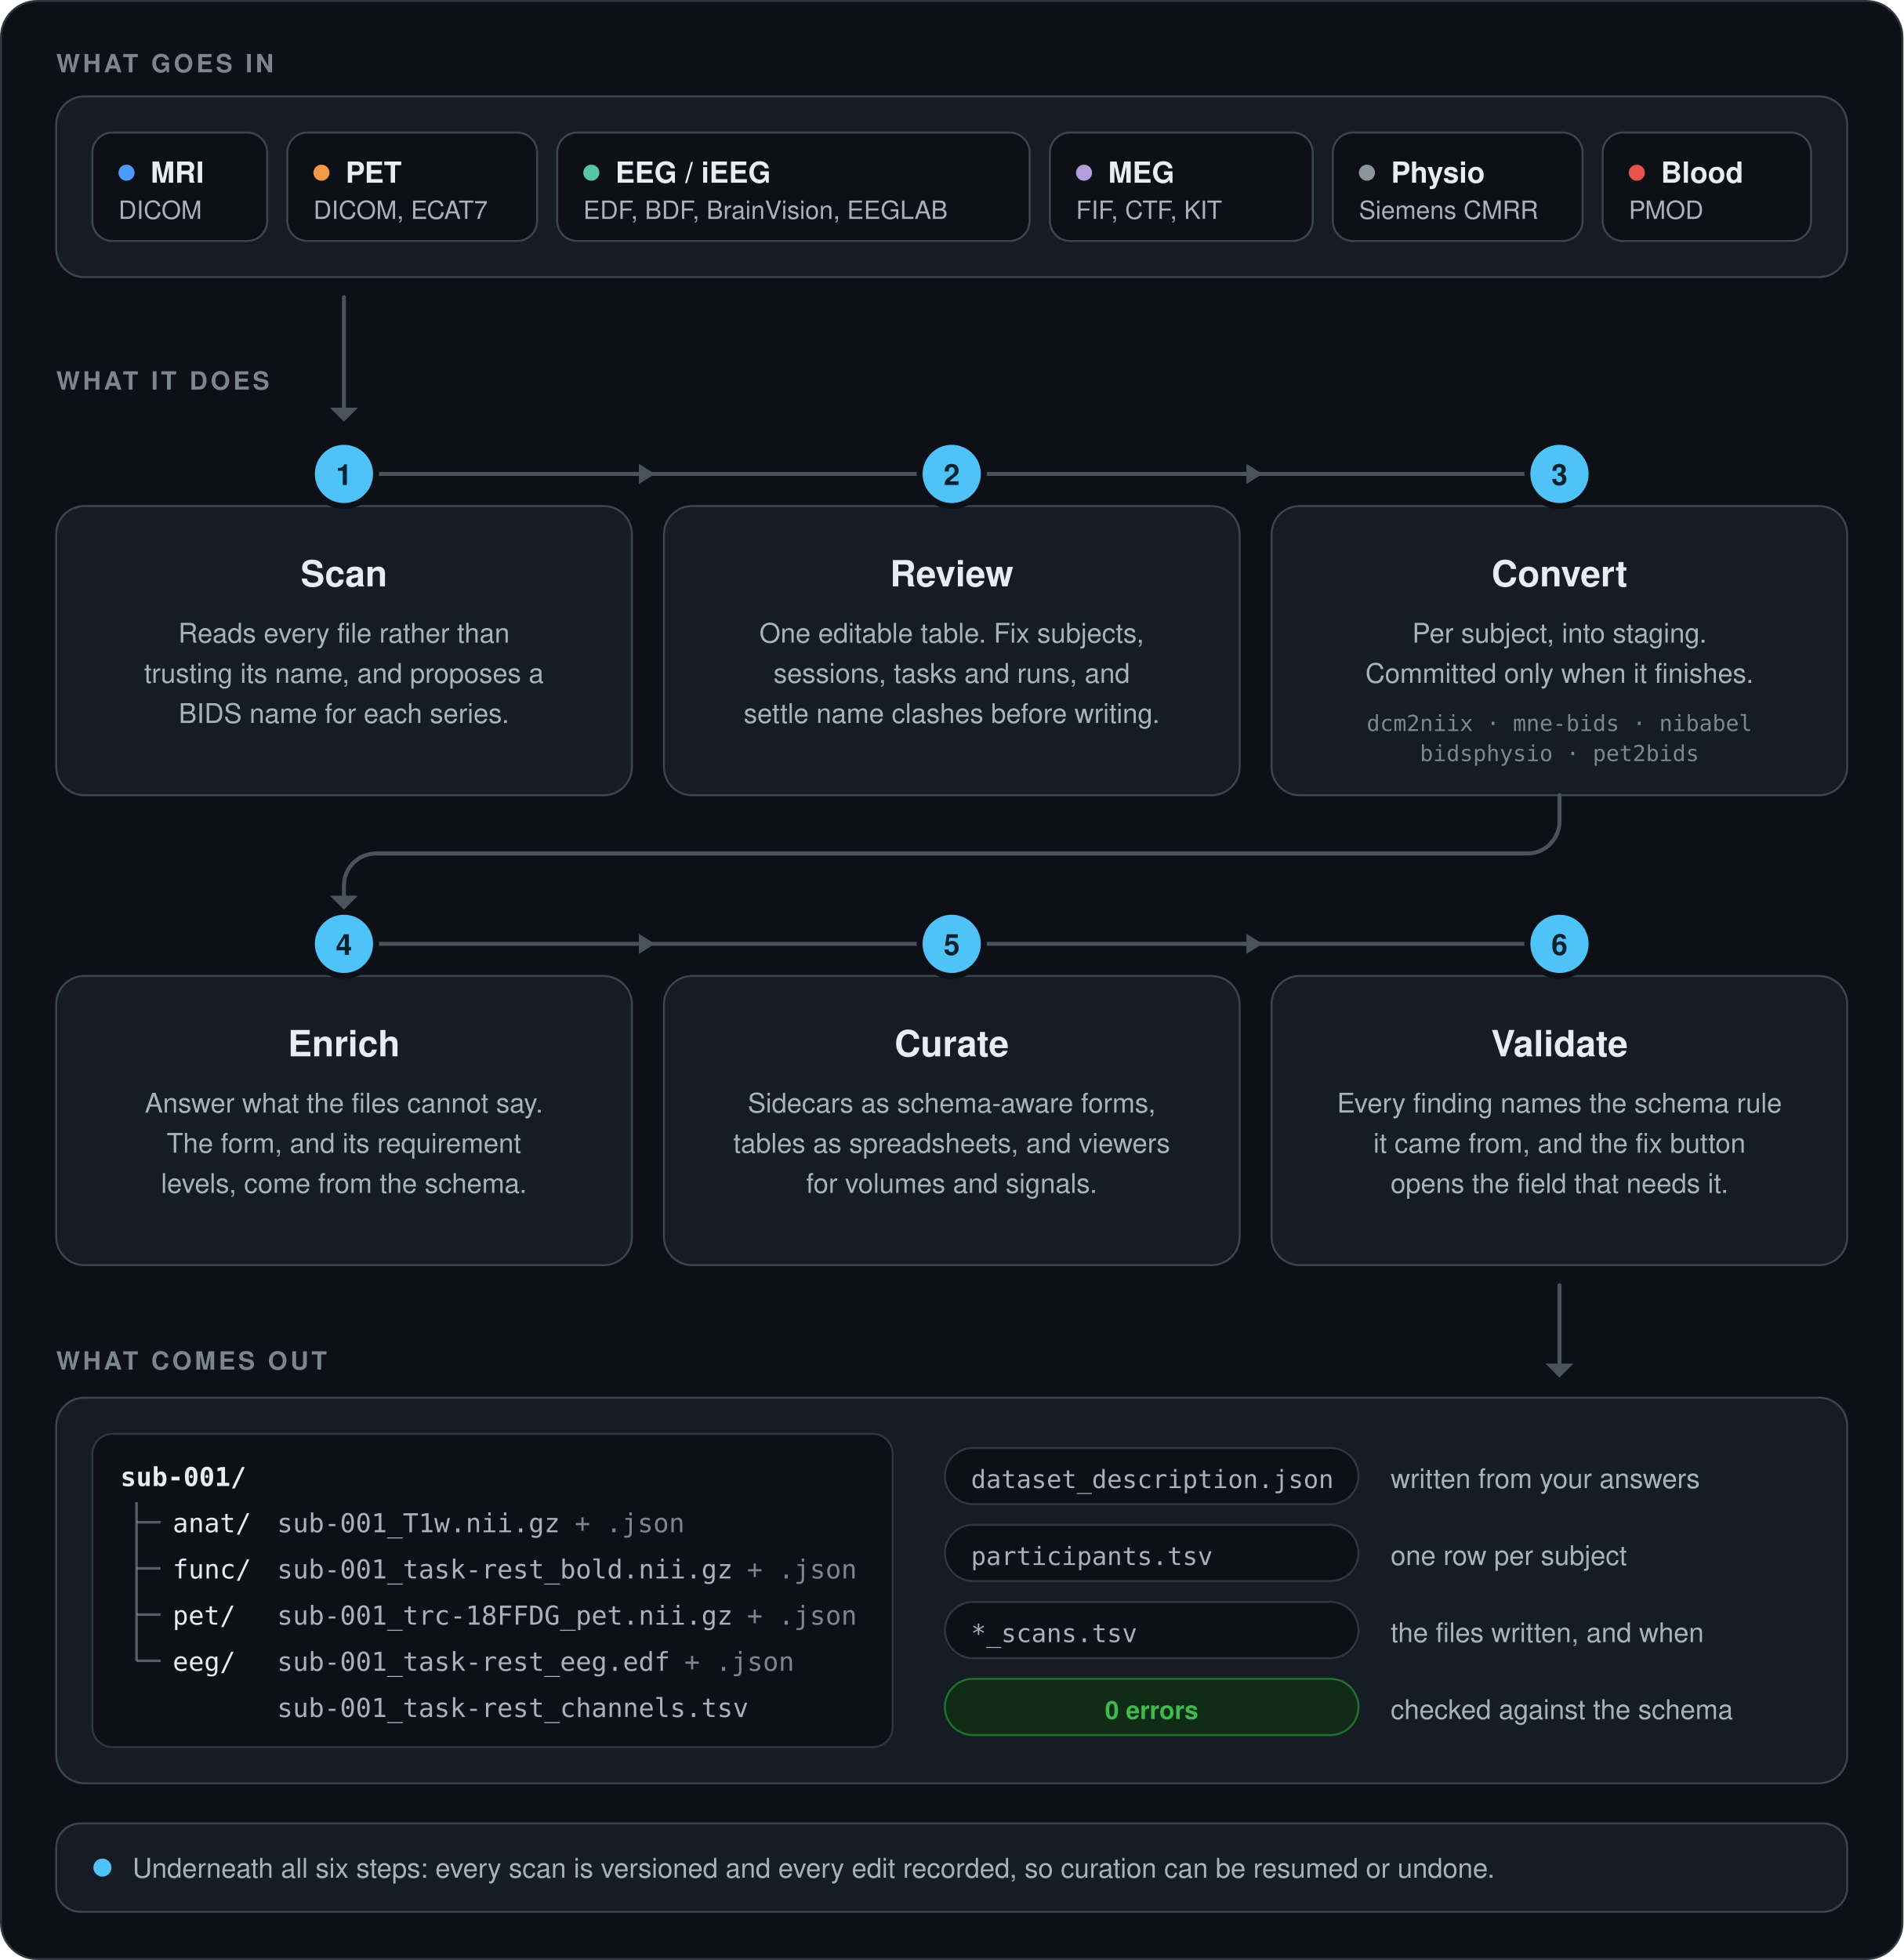
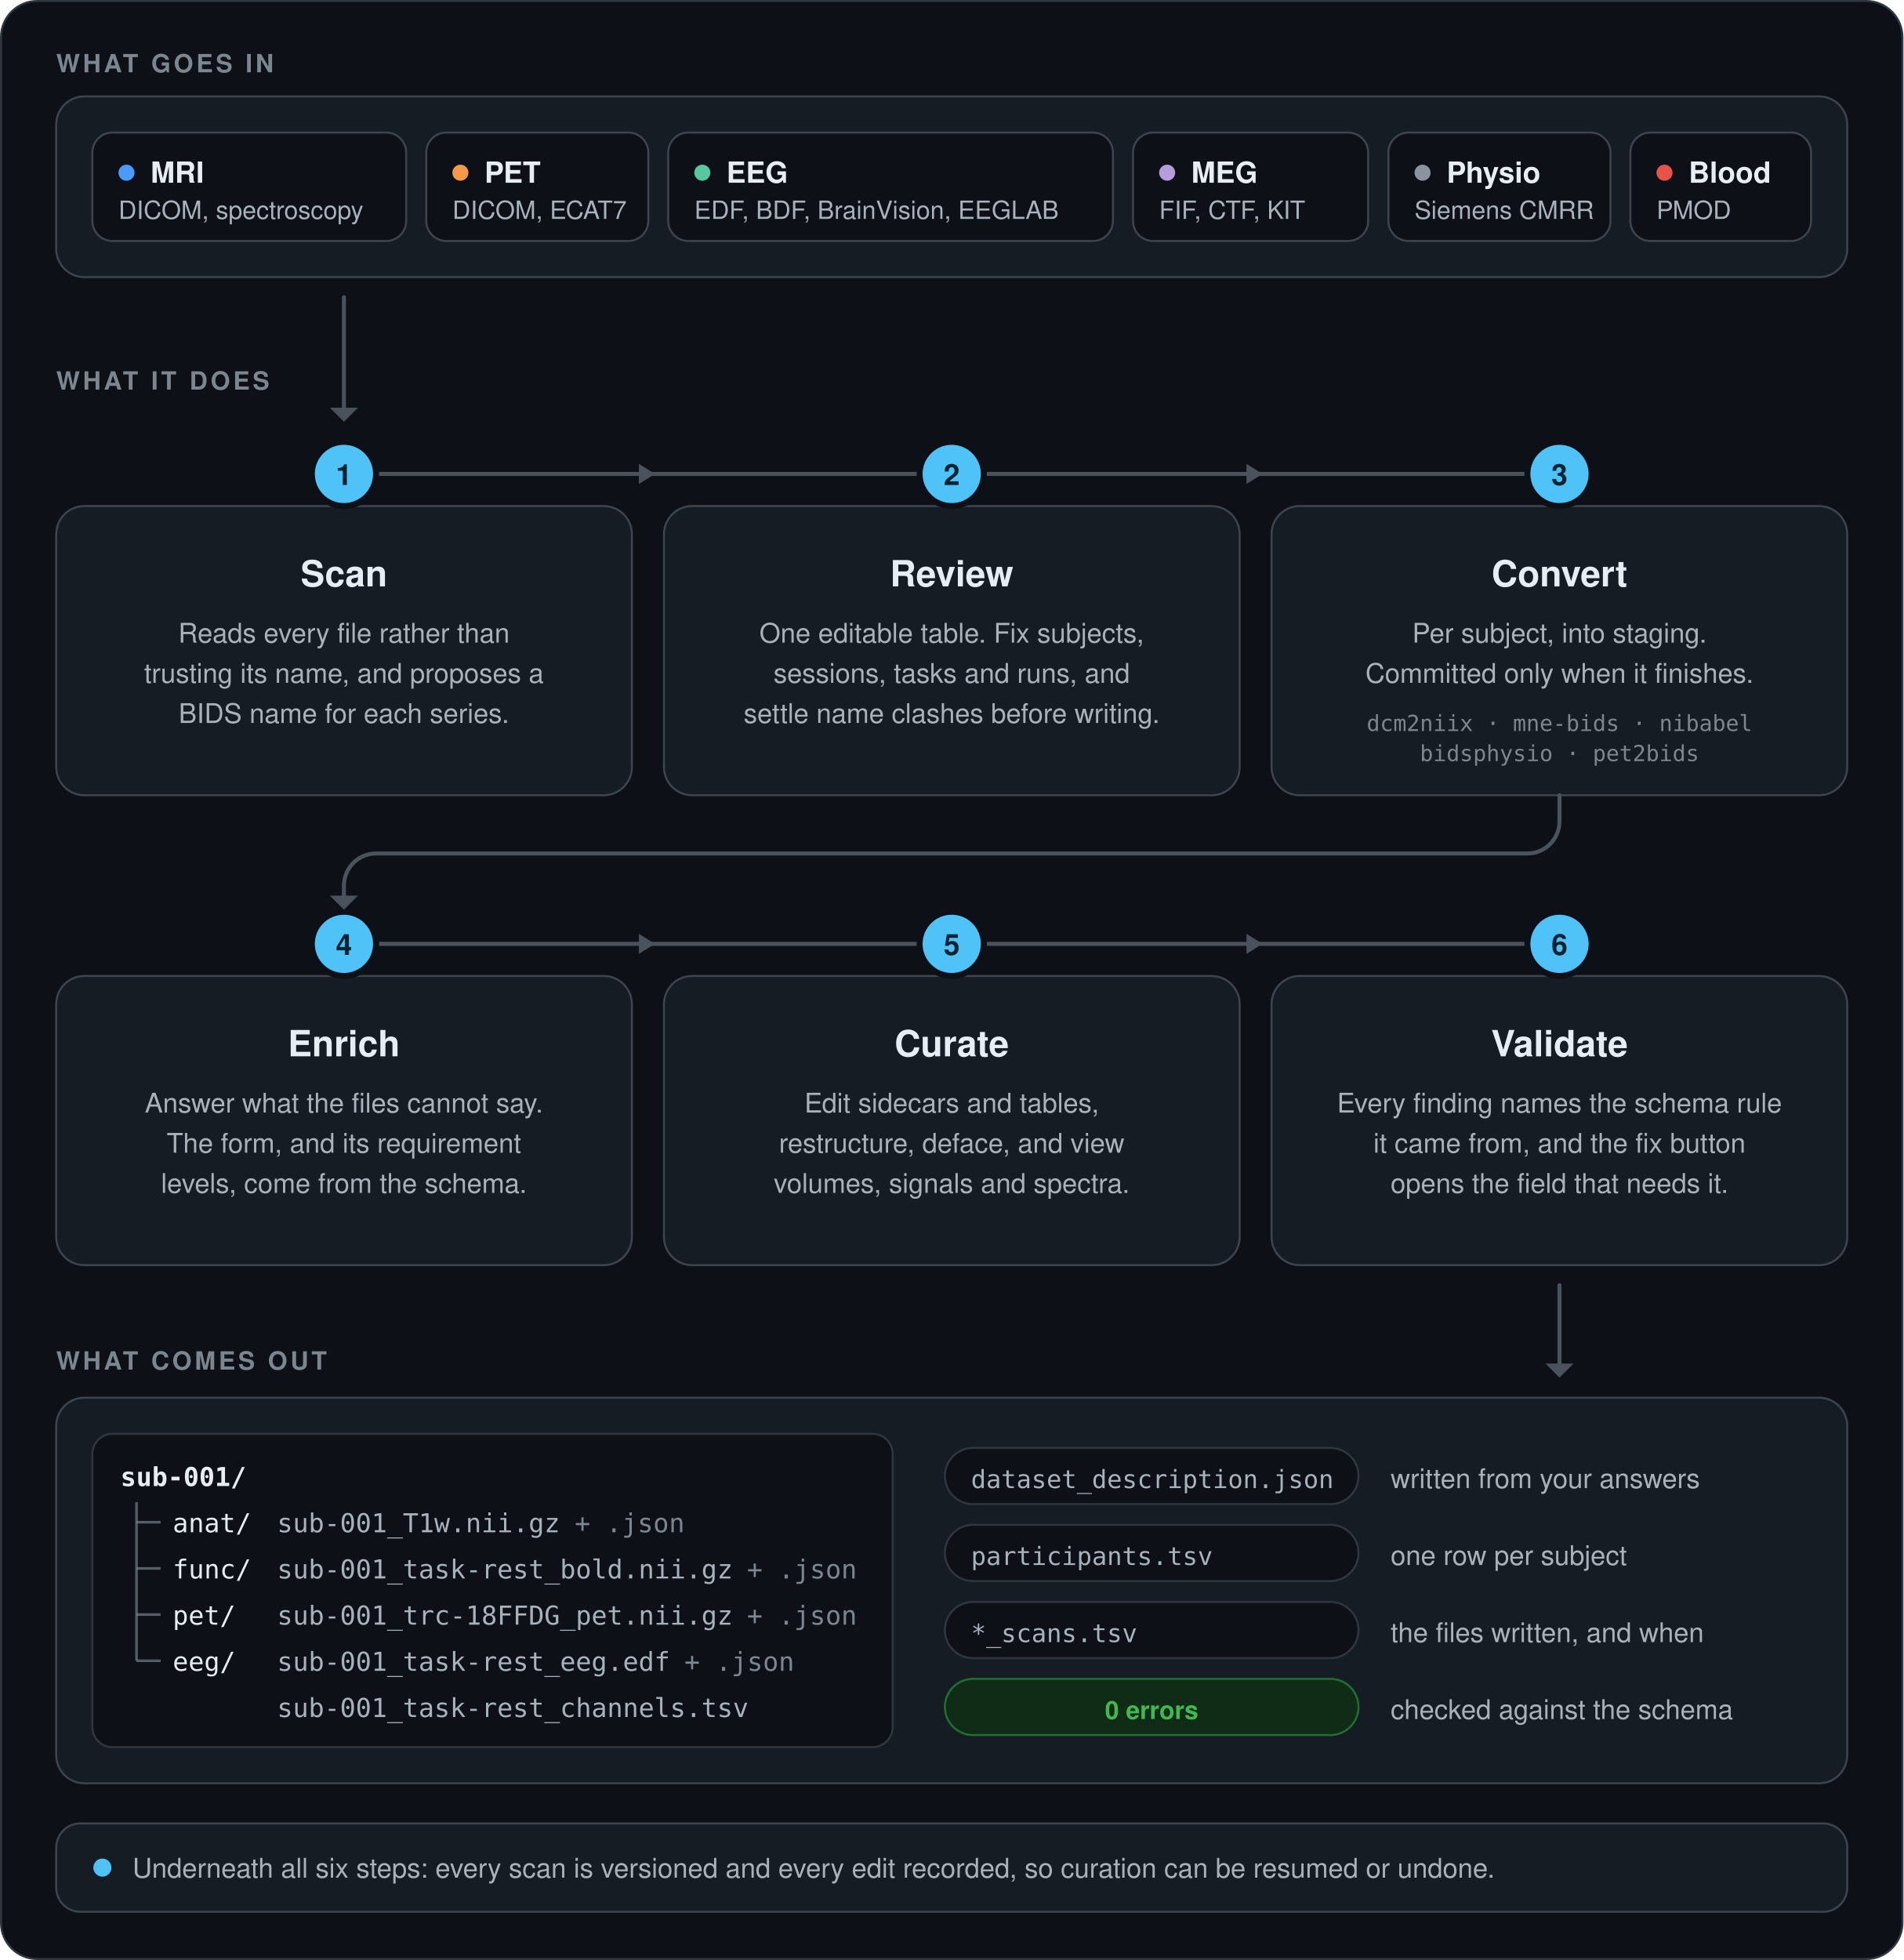
- <svg xmlns="http://www.w3.org/2000/svg" width="948" height="976" viewBox="0 0 948 976" role="img" aria-label="BIDS Manager workflow: raw MRI, PET, EEG, MEG, iEEG, physio and blood recordings are scanned, reviewed, converted, enriched, curated and validated into one BIDS dataset, with every step recorded in the project log.">
+ <svg xmlns="http://www.w3.org/2000/svg" width="948" height="976" viewBox="0 0 948 976" role="img" aria-label="BIDS Manager workflow: raw MRI, MR spectroscopy, PET, EEG, MEG, physio and blood recordings are scanned, reviewed, converted, enriched, curated and validated into one BIDS dataset, with every step recorded in the project log.">
  <rect x="0.5" y="0.5" width="947.0" height="975.0" rx="18" fill="#0d1117" stroke="#30363d" stroke-width="1" />
  <text x="28.0" y="36.0" text-anchor="start" style="font-family:-apple-system, BlinkMacSystemFont, &quot;Segoe UI&quot;, Helvetica, Arial, sans-serif;font-size:12.5px;fill:#7d868f;font-weight:600;letter-spacing:1.5px">WHAT GOES IN</text>
  <rect x="28.0" y="48.0" width="892.0" height="90.0" rx="14" fill="#161c24" stroke="#3d444d" stroke-width="1" />
-   <rect x="46.0" y="66.0" width="87.1" height="54.0" rx="10" fill="#0d1117" stroke="#3d444d" stroke-width="1" />
+   <rect x="46.0" y="66.0" width="156.3" height="54.0" rx="10" fill="#0d1117" stroke="#3d444d" stroke-width="1" />
  <circle cx="63.0" cy="86.0" r="4" fill="#4C9AFF" />
  <text x="75.0" y="91.0" text-anchor="start" style="font-family:-apple-system, BlinkMacSystemFont, &quot;Segoe UI&quot;, Helvetica, Arial, sans-serif;font-size:14.5px;fill:#e6edf3;font-weight:600">MRI</text>
-   <text x="59.0" y="109.0" text-anchor="start" style="font-family:-apple-system, BlinkMacSystemFont, &quot;Segoe UI&quot;, Helvetica, Arial, sans-serif;font-size:12.5px;fill:#a9b1ba">DICOM</text>
-   <rect x="143.1" y="66.0" width="124.4" height="54.0" rx="10" fill="#0d1117" stroke="#3d444d" stroke-width="1" />
-   <circle cx="160.1" cy="86.0" r="4" fill="#F2994A" />
-   <text x="172.1" y="91.0" text-anchor="start" style="font-family:-apple-system, BlinkMacSystemFont, &quot;Segoe UI&quot;, Helvetica, Arial, sans-serif;font-size:14.5px;fill:#e6edf3;font-weight:600">PET</text>
-   <text x="156.1" y="109.0" text-anchor="start" style="font-family:-apple-system, BlinkMacSystemFont, &quot;Segoe UI&quot;, Helvetica, Arial, sans-serif;font-size:12.5px;fill:#a9b1ba">DICOM, ECAT7</text>
-   <rect x="277.5" y="66.0" width="235.3" height="54.0" rx="10" fill="#0d1117" stroke="#3d444d" stroke-width="1" />
-   <circle cx="294.5" cy="86.0" r="4" fill="#57C7A3" />
-   <text x="306.5" y="91.0" text-anchor="start" style="font-family:-apple-system, BlinkMacSystemFont, &quot;Segoe UI&quot;, Helvetica, Arial, sans-serif;font-size:14.5px;fill:#e6edf3;font-weight:600">EEG / iEEG</text>
-   <text x="290.5" y="109.0" text-anchor="start" style="font-family:-apple-system, BlinkMacSystemFont, &quot;Segoe UI&quot;, Helvetica, Arial, sans-serif;font-size:12.5px;fill:#a9b1ba">EDF, BDF, BrainVision, EEGLAB</text>
-   <rect x="522.9" y="66.0" width="130.9" height="54.0" rx="10" fill="#0d1117" stroke="#3d444d" stroke-width="1" />
-   <circle cx="539.9" cy="86.0" r="4" fill="#B39DDB" />
-   <text x="551.9" y="91.0" text-anchor="start" style="font-family:-apple-system, BlinkMacSystemFont, &quot;Segoe UI&quot;, Helvetica, Arial, sans-serif;font-size:14.5px;fill:#e6edf3;font-weight:600">MEG</text>
-   <text x="535.9" y="109.0" text-anchor="start" style="font-family:-apple-system, BlinkMacSystemFont, &quot;Segoe UI&quot;, Helvetica, Arial, sans-serif;font-size:12.5px;fill:#a9b1ba">FIF, CTF, KIT</text>
-   <rect x="663.8" y="66.0" width="124.4" height="54.0" rx="10" fill="#0d1117" stroke="#3d444d" stroke-width="1" />
-   <circle cx="680.8" cy="86.0" r="4" fill="#8B949E" />
-   <text x="692.8" y="91.0" text-anchor="start" style="font-family:-apple-system, BlinkMacSystemFont, &quot;Segoe UI&quot;, Helvetica, Arial, sans-serif;font-size:14.5px;fill:#e6edf3;font-weight:600">Physio</text>
-   <text x="676.8" y="109.0" text-anchor="start" style="font-family:-apple-system, BlinkMacSystemFont, &quot;Segoe UI&quot;, Helvetica, Arial, sans-serif;font-size:12.5px;fill:#a9b1ba">Siemens CMRR</text>
-   <rect x="798.2" y="66.0" width="103.8" height="54.0" rx="10" fill="#0d1117" stroke="#3d444d" stroke-width="1" />
-   <circle cx="815.2" cy="86.0" r="4" fill="#E5534B" />
-   <text x="827.2" y="91.0" text-anchor="start" style="font-family:-apple-system, BlinkMacSystemFont, &quot;Segoe UI&quot;, Helvetica, Arial, sans-serif;font-size:14.5px;fill:#e6edf3;font-weight:600">Blood</text>
-   <text x="811.2" y="109.0" text-anchor="start" style="font-family:-apple-system, BlinkMacSystemFont, &quot;Segoe UI&quot;, Helvetica, Arial, sans-serif;font-size:12.5px;fill:#a9b1ba">PMOD</text>
+   <text x="59.0" y="109.0" text-anchor="start" style="font-family:-apple-system, BlinkMacSystemFont, &quot;Segoe UI&quot;, Helvetica, Arial, sans-serif;font-size:12.5px;fill:#a9b1ba">DICOM, spectroscopy</text>
+   <rect x="212.3" y="66.0" width="110.6" height="54.0" rx="10" fill="#0d1117" stroke="#3d444d" stroke-width="1" />
+   <circle cx="229.3" cy="86.0" r="4" fill="#F2994A" />
+   <text x="241.3" y="91.0" text-anchor="start" style="font-family:-apple-system, BlinkMacSystemFont, &quot;Segoe UI&quot;, Helvetica, Arial, sans-serif;font-size:14.5px;fill:#e6edf3;font-weight:600">PET</text>
+   <text x="225.3" y="109.0" text-anchor="start" style="font-family:-apple-system, BlinkMacSystemFont, &quot;Segoe UI&quot;, Helvetica, Arial, sans-serif;font-size:12.5px;fill:#a9b1ba">DICOM, ECAT7</text>
+   <rect x="332.8" y="66.0" width="221.5" height="54.0" rx="10" fill="#0d1117" stroke="#3d444d" stroke-width="1" />
+   <circle cx="349.8" cy="86.0" r="4" fill="#57C7A3" />
+   <text x="361.8" y="91.0" text-anchor="start" style="font-family:-apple-system, BlinkMacSystemFont, &quot;Segoe UI&quot;, Helvetica, Arial, sans-serif;font-size:14.5px;fill:#e6edf3;font-weight:600">EEG</text>
+   <text x="345.8" y="109.0" text-anchor="start" style="font-family:-apple-system, BlinkMacSystemFont, &quot;Segoe UI&quot;, Helvetica, Arial, sans-serif;font-size:12.5px;fill:#a9b1ba">EDF, BDF, BrainVision, EEGLAB</text>
+   <rect x="564.3" y="66.0" width="117.1" height="54.0" rx="10" fill="#0d1117" stroke="#3d444d" stroke-width="1" />
+   <circle cx="581.3" cy="86.0" r="4" fill="#B39DDB" />
+   <text x="593.3" y="91.0" text-anchor="start" style="font-family:-apple-system, BlinkMacSystemFont, &quot;Segoe UI&quot;, Helvetica, Arial, sans-serif;font-size:14.5px;fill:#e6edf3;font-weight:600">MEG</text>
+   <text x="577.3" y="109.0" text-anchor="start" style="font-family:-apple-system, BlinkMacSystemFont, &quot;Segoe UI&quot;, Helvetica, Arial, sans-serif;font-size:12.5px;fill:#a9b1ba">FIF, CTF, KIT</text>
+   <rect x="691.5" y="66.0" width="110.6" height="54.0" rx="10" fill="#0d1117" stroke="#3d444d" stroke-width="1" />
+   <circle cx="708.5" cy="86.0" r="4" fill="#8B949E" />
+   <text x="720.5" y="91.0" text-anchor="start" style="font-family:-apple-system, BlinkMacSystemFont, &quot;Segoe UI&quot;, Helvetica, Arial, sans-serif;font-size:14.5px;fill:#e6edf3;font-weight:600">Physio</text>
+   <text x="704.5" y="109.0" text-anchor="start" style="font-family:-apple-system, BlinkMacSystemFont, &quot;Segoe UI&quot;, Helvetica, Arial, sans-serif;font-size:12.5px;fill:#a9b1ba">Siemens CMRR</text>
+   <rect x="812.0" y="66.0" width="90.0" height="54.0" rx="10" fill="#0d1117" stroke="#3d444d" stroke-width="1" />
+   <circle cx="829.0" cy="86.0" r="4" fill="#E5534B" />
+   <text x="841.0" y="91.0" text-anchor="start" style="font-family:-apple-system, BlinkMacSystemFont, &quot;Segoe UI&quot;, Helvetica, Arial, sans-serif;font-size:14.5px;fill:#e6edf3;font-weight:600">Blood</text>
+   <text x="825.0" y="109.0" text-anchor="start" style="font-family:-apple-system, BlinkMacSystemFont, &quot;Segoe UI&quot;, Helvetica, Arial, sans-serif;font-size:12.5px;fill:#a9b1ba">PMOD</text>
  <path d="M171.3 148.0 V203.0" stroke="#4a525c" stroke-width="2" fill="none" stroke-linecap="round" />
  <path d="M164.3 203.0 L171.3 210.0 L178.3 203.0 Z" fill="#4a525c" />
  <text x="28.0" y="194.0" text-anchor="start" style="font-family:-apple-system, BlinkMacSystemFont, &quot;Segoe UI&quot;, Helvetica, Arial, sans-serif;font-size:12.5px;fill:#7d868f;font-weight:600;letter-spacing:1.5px">WHAT IT DOES</text>
  <path d="M171.3 236.0 H776.7" stroke="#4a525c" stroke-width="2" stroke-linecap="round" />
  <path d="M318.2 231.0 L326.2 236.0 L318.2 241.0 Z" fill="#4a525c" />
  <path d="M620.8 231.0 L628.8 236.0 L620.8 241.0 Z" fill="#4a525c" />
  <path d="M171.3 470.0 H776.7" stroke="#4a525c" stroke-width="2" stroke-linecap="round" />
  <path d="M318.2 465.0 L326.2 470.0 L318.2 475.0 Z" fill="#4a525c" />
  <path d="M620.8 465.0 L628.8 470.0 L620.8 475.0 Z" fill="#4a525c" />
  <rect x="28.0" y="252.0" width="286.7" height="144.0" rx="14" fill="#161c24" stroke="#3d444d" stroke-width="1" />
  <circle cx="171.3" cy="236.0" r="16" fill="#4FC3F7" stroke="#0d1117" stroke-width="3" />
  <text x="171.3" y="241.5" text-anchor="middle" style="font-family:-apple-system, BlinkMacSystemFont, &quot;Segoe UI&quot;, Helvetica, Arial, sans-serif;font-size:14.5px;fill:#04222f;font-weight:600">1</text>
  <text x="171.3" y="292.0" text-anchor="middle" style="font-family:-apple-system, BlinkMacSystemFont, &quot;Segoe UI&quot;, Helvetica, Arial, sans-serif;font-size:18px;fill:#e6edf3;font-weight:600">Scan</text>
  <text x="171.3" y="320.0" text-anchor="middle" style="font-family:-apple-system, BlinkMacSystemFont, &quot;Segoe UI&quot;, Helvetica, Arial, sans-serif;font-size:13.5px;fill:#a9b1ba">Reads every file rather than</text>
  <text x="171.3" y="340.0" text-anchor="middle" style="font-family:-apple-system, BlinkMacSystemFont, &quot;Segoe UI&quot;, Helvetica, Arial, sans-serif;font-size:13.5px;fill:#a9b1ba">trusting its name, and proposes a</text>
  <text x="171.3" y="360.0" text-anchor="middle" style="font-family:-apple-system, BlinkMacSystemFont, &quot;Segoe UI&quot;, Helvetica, Arial, sans-serif;font-size:13.5px;fill:#a9b1ba">BIDS name for each series.</text>
  <rect x="330.7" y="252.0" width="286.7" height="144.0" rx="14" fill="#161c24" stroke="#3d444d" stroke-width="1" />
  <circle cx="474.0" cy="236.0" r="16" fill="#4FC3F7" stroke="#0d1117" stroke-width="3" />
  <text x="474.0" y="241.5" text-anchor="middle" style="font-family:-apple-system, BlinkMacSystemFont, &quot;Segoe UI&quot;, Helvetica, Arial, sans-serif;font-size:14.5px;fill:#04222f;font-weight:600">2</text>
  <text x="474.0" y="292.0" text-anchor="middle" style="font-family:-apple-system, BlinkMacSystemFont, &quot;Segoe UI&quot;, Helvetica, Arial, sans-serif;font-size:18px;fill:#e6edf3;font-weight:600">Review</text>
  <text x="474.0" y="320.0" text-anchor="middle" style="font-family:-apple-system, BlinkMacSystemFont, &quot;Segoe UI&quot;, Helvetica, Arial, sans-serif;font-size:13.5px;fill:#a9b1ba">One editable table. Fix subjects,</text>
  <text x="474.0" y="340.0" text-anchor="middle" style="font-family:-apple-system, BlinkMacSystemFont, &quot;Segoe UI&quot;, Helvetica, Arial, sans-serif;font-size:13.5px;fill:#a9b1ba">sessions, tasks and runs, and</text>
  <text x="474.0" y="360.0" text-anchor="middle" style="font-family:-apple-system, BlinkMacSystemFont, &quot;Segoe UI&quot;, Helvetica, Arial, sans-serif;font-size:13.5px;fill:#a9b1ba">settle name clashes before writing.</text>
  <rect x="633.3" y="252.0" width="286.7" height="144.0" rx="14" fill="#161c24" stroke="#3d444d" stroke-width="1" />
  <circle cx="776.7" cy="236.0" r="16" fill="#4FC3F7" stroke="#0d1117" stroke-width="3" />
  <text x="776.7" y="241.5" text-anchor="middle" style="font-family:-apple-system, BlinkMacSystemFont, &quot;Segoe UI&quot;, Helvetica, Arial, sans-serif;font-size:14.5px;fill:#04222f;font-weight:600">3</text>
  <text x="776.7" y="292.0" text-anchor="middle" style="font-family:-apple-system, BlinkMacSystemFont, &quot;Segoe UI&quot;, Helvetica, Arial, sans-serif;font-size:18px;fill:#e6edf3;font-weight:600">Convert</text>
  <text x="776.7" y="320.0" text-anchor="middle" style="font-family:-apple-system, BlinkMacSystemFont, &quot;Segoe UI&quot;, Helvetica, Arial, sans-serif;font-size:13.5px;fill:#a9b1ba">Per subject, into staging.</text>
  <text x="776.7" y="340.0" text-anchor="middle" style="font-family:-apple-system, BlinkMacSystemFont, &quot;Segoe UI&quot;, Helvetica, Arial, sans-serif;font-size:13.5px;fill:#a9b1ba">Committed only when it finishes.</text>
  <text x="776.7" y="364.0" text-anchor="middle" style="font-family:ui-monospace, SFMono-Regular, &quot;SF Mono&quot;, Menlo, Consolas, monospace;font-size:11px;fill:#7d868f">dcm2niix  ·  mne-bids  ·  nibabel</text>
  <text x="776.7" y="379.0" text-anchor="middle" style="font-family:ui-monospace, SFMono-Regular, &quot;SF Mono&quot;, Menlo, Consolas, monospace;font-size:11px;fill:#7d868f">bidsphysio  ·  pet2bids</text>
  <rect x="28.0" y="486.0" width="286.7" height="144.0" rx="14" fill="#161c24" stroke="#3d444d" stroke-width="1" />
  <circle cx="171.3" cy="470.0" r="16" fill="#4FC3F7" stroke="#0d1117" stroke-width="3" />
  <text x="171.3" y="475.5" text-anchor="middle" style="font-family:-apple-system, BlinkMacSystemFont, &quot;Segoe UI&quot;, Helvetica, Arial, sans-serif;font-size:14.5px;fill:#04222f;font-weight:600">4</text>
  <text x="171.3" y="526.0" text-anchor="middle" style="font-family:-apple-system, BlinkMacSystemFont, &quot;Segoe UI&quot;, Helvetica, Arial, sans-serif;font-size:18px;fill:#e6edf3;font-weight:600">Enrich</text>
  <text x="171.3" y="554.0" text-anchor="middle" style="font-family:-apple-system, BlinkMacSystemFont, &quot;Segoe UI&quot;, Helvetica, Arial, sans-serif;font-size:13.5px;fill:#a9b1ba">Answer what the files cannot say.</text>
  <text x="171.3" y="574.0" text-anchor="middle" style="font-family:-apple-system, BlinkMacSystemFont, &quot;Segoe UI&quot;, Helvetica, Arial, sans-serif;font-size:13.5px;fill:#a9b1ba">The form, and its requirement</text>
  <text x="171.3" y="594.0" text-anchor="middle" style="font-family:-apple-system, BlinkMacSystemFont, &quot;Segoe UI&quot;, Helvetica, Arial, sans-serif;font-size:13.5px;fill:#a9b1ba">levels, come from the schema.</text>
  <rect x="330.7" y="486.0" width="286.7" height="144.0" rx="14" fill="#161c24" stroke="#3d444d" stroke-width="1" />
  <circle cx="474.0" cy="470.0" r="16" fill="#4FC3F7" stroke="#0d1117" stroke-width="3" />
  <text x="474.0" y="475.5" text-anchor="middle" style="font-family:-apple-system, BlinkMacSystemFont, &quot;Segoe UI&quot;, Helvetica, Arial, sans-serif;font-size:14.5px;fill:#04222f;font-weight:600">5</text>
  <text x="474.0" y="526.0" text-anchor="middle" style="font-family:-apple-system, BlinkMacSystemFont, &quot;Segoe UI&quot;, Helvetica, Arial, sans-serif;font-size:18px;fill:#e6edf3;font-weight:600">Curate</text>
-   <text x="474.0" y="554.0" text-anchor="middle" style="font-family:-apple-system, BlinkMacSystemFont, &quot;Segoe UI&quot;, Helvetica, Arial, sans-serif;font-size:13.5px;fill:#a9b1ba">Sidecars as schema-aware forms,</text>
-   <text x="474.0" y="574.0" text-anchor="middle" style="font-family:-apple-system, BlinkMacSystemFont, &quot;Segoe UI&quot;, Helvetica, Arial, sans-serif;font-size:13.5px;fill:#a9b1ba">tables as spreadsheets, and viewers</text>
-   <text x="474.0" y="594.0" text-anchor="middle" style="font-family:-apple-system, BlinkMacSystemFont, &quot;Segoe UI&quot;, Helvetica, Arial, sans-serif;font-size:13.5px;fill:#a9b1ba">for volumes and signals.</text>
+   <text x="474.0" y="554.0" text-anchor="middle" style="font-family:-apple-system, BlinkMacSystemFont, &quot;Segoe UI&quot;, Helvetica, Arial, sans-serif;font-size:13.5px;fill:#a9b1ba">Edit sidecars and tables,</text>
+   <text x="474.0" y="574.0" text-anchor="middle" style="font-family:-apple-system, BlinkMacSystemFont, &quot;Segoe UI&quot;, Helvetica, Arial, sans-serif;font-size:13.5px;fill:#a9b1ba">restructure, deface, and view</text>
+   <text x="474.0" y="594.0" text-anchor="middle" style="font-family:-apple-system, BlinkMacSystemFont, &quot;Segoe UI&quot;, Helvetica, Arial, sans-serif;font-size:13.5px;fill:#a9b1ba">volumes, signals and spectra.</text>
  <rect x="633.3" y="486.0" width="286.7" height="144.0" rx="14" fill="#161c24" stroke="#3d444d" stroke-width="1" />
  <circle cx="776.7" cy="470.0" r="16" fill="#4FC3F7" stroke="#0d1117" stroke-width="3" />
  <text x="776.7" y="475.5" text-anchor="middle" style="font-family:-apple-system, BlinkMacSystemFont, &quot;Segoe UI&quot;, Helvetica, Arial, sans-serif;font-size:14.5px;fill:#04222f;font-weight:600">6</text>
  <text x="776.7" y="526.0" text-anchor="middle" style="font-family:-apple-system, BlinkMacSystemFont, &quot;Segoe UI&quot;, Helvetica, Arial, sans-serif;font-size:18px;fill:#e6edf3;font-weight:600">Validate</text>
  <text x="776.7" y="554.0" text-anchor="middle" style="font-family:-apple-system, BlinkMacSystemFont, &quot;Segoe UI&quot;, Helvetica, Arial, sans-serif;font-size:13.5px;fill:#a9b1ba">Every finding names the schema rule</text>
  <text x="776.7" y="574.0" text-anchor="middle" style="font-family:-apple-system, BlinkMacSystemFont, &quot;Segoe UI&quot;, Helvetica, Arial, sans-serif;font-size:13.5px;fill:#a9b1ba">it came from, and the fix button</text>
  <text x="776.7" y="594.0" text-anchor="middle" style="font-family:-apple-system, BlinkMacSystemFont, &quot;Segoe UI&quot;, Helvetica, Arial, sans-serif;font-size:13.5px;fill:#a9b1ba">opens the field that needs it.</text>
  <path d="M776.7 396.0 V409.0 A16 16 0 0 1 760.7 425.0 H187.3 A16 16 0 0 0 171.3 441.0 V446.0" stroke="#4a525c" stroke-width="2" fill="none" stroke-linecap="round" />
  <path d="M164.3 446.0 L171.3 453.0 L178.3 446.0 Z" fill="#4a525c" />
  <path d="M776.7 640.0 V679.0" stroke="#4a525c" stroke-width="2" fill="none" stroke-linecap="round" />
  <path d="M769.7 679.0 L776.7 686.0 L783.7 679.0 Z" fill="#4a525c" />
  <text x="28.0" y="682.0" text-anchor="start" style="font-family:-apple-system, BlinkMacSystemFont, &quot;Segoe UI&quot;, Helvetica, Arial, sans-serif;font-size:12.5px;fill:#7d868f;font-weight:600;letter-spacing:1.5px">WHAT COMES OUT</text>
  <rect x="28.0" y="696.0" width="892.0" height="192.0" rx="14" fill="#161c24" stroke="#3d444d" stroke-width="1" />
  <rect x="46.0" y="714.0" width="398.6" height="156.0" rx="10" fill="#0d1117" stroke="#30363d" stroke-width="1" />
  <path d="M68.0 748.0 V827.0" stroke="#7d868f" stroke-width="1.3" fill="none" opacity="0.65" />
  <text x="60.0" y="740.0" text-anchor="start" style="font-family:ui-monospace, SFMono-Regular, &quot;SF Mono&quot;, Menlo, Consolas, monospace;font-size:13px;fill:#e6edf3;font-weight:600">sub-001/</text>
  <path d="M68.0 758.0 H80.0" stroke="#7d868f" stroke-width="1.3" opacity="0.65" />
  <text x="86.0" y="763.0" text-anchor="start" style="font-family:ui-monospace, SFMono-Regular, &quot;SF Mono&quot;, Menlo, Consolas, monospace;font-size:13px;fill:#e6edf3">anat/</text>
  <text x="138.0" y="763.0" text-anchor="start" style="font-family:ui-monospace, SFMono-Regular, &quot;SF Mono&quot;, Menlo, Consolas, monospace;font-size:13px;fill:#a9b1ba">sub-001_T1w.nii.gz</text>
  <text x="286.2" y="763.0" text-anchor="start" style="font-family:ui-monospace, SFMono-Regular, &quot;SF Mono&quot;, Menlo, Consolas, monospace;font-size:13px;fill:#7d868f">+ .json</text>
  <path d="M68.0 781.0 H80.0" stroke="#7d868f" stroke-width="1.3" opacity="0.65" />
  <text x="86.0" y="786.0" text-anchor="start" style="font-family:ui-monospace, SFMono-Regular, &quot;SF Mono&quot;, Menlo, Consolas, monospace;font-size:13px;fill:#e6edf3">func/</text>
  <text x="138.0" y="786.0" text-anchor="start" style="font-family:ui-monospace, SFMono-Regular, &quot;SF Mono&quot;, Menlo, Consolas, monospace;font-size:13px;fill:#a9b1ba">sub-001_task-rest_bold.nii.gz</text>
  <text x="372.0" y="786.0" text-anchor="start" style="font-family:ui-monospace, SFMono-Regular, &quot;SF Mono&quot;, Menlo, Consolas, monospace;font-size:13px;fill:#7d868f">+ .json</text>
  <path d="M68.0 804.0 H80.0" stroke="#7d868f" stroke-width="1.3" opacity="0.65" />
  <text x="86.0" y="809.0" text-anchor="start" style="font-family:ui-monospace, SFMono-Regular, &quot;SF Mono&quot;, Menlo, Consolas, monospace;font-size:13px;fill:#e6edf3">pet/</text>
  <text x="138.0" y="809.0" text-anchor="start" style="font-family:ui-monospace, SFMono-Regular, &quot;SF Mono&quot;, Menlo, Consolas, monospace;font-size:13px;fill:#a9b1ba">sub-001_trc-18FFDG_pet.nii.gz</text>
  <text x="372.0" y="809.0" text-anchor="start" style="font-family:ui-monospace, SFMono-Regular, &quot;SF Mono&quot;, Menlo, Consolas, monospace;font-size:13px;fill:#7d868f">+ .json</text>
  <path d="M68.0 827.0 H80.0" stroke="#7d868f" stroke-width="1.3" opacity="0.65" />
  <text x="86.0" y="832.0" text-anchor="start" style="font-family:ui-monospace, SFMono-Regular, &quot;SF Mono&quot;, Menlo, Consolas, monospace;font-size:13px;fill:#e6edf3">eeg/</text>
  <text x="138.0" y="832.0" text-anchor="start" style="font-family:ui-monospace, SFMono-Regular, &quot;SF Mono&quot;, Menlo, Consolas, monospace;font-size:13px;fill:#a9b1ba">sub-001_task-rest_eeg.edf</text>
  <text x="340.8" y="832.0" text-anchor="start" style="font-family:ui-monospace, SFMono-Regular, &quot;SF Mono&quot;, Menlo, Consolas, monospace;font-size:13px;fill:#7d868f">+ .json</text>
  <text x="138.0" y="855.0" text-anchor="start" style="font-family:ui-monospace, SFMono-Regular, &quot;SF Mono&quot;, Menlo, Consolas, monospace;font-size:13px;fill:#a9b1ba">sub-001_task-rest_channels.tsv</text>
  <rect x="470.6" y="721.0" width="206.0" height="28.0" rx="14" fill="#0d1117" stroke="#30363d" stroke-width="1" />
  <text x="483.6" y="741.0" text-anchor="start" style="font-family:ui-monospace, SFMono-Regular, &quot;SF Mono&quot;, Menlo, Consolas, monospace;font-size:12.5px;fill:#a9b1ba">dataset_description.json</text>
  <text x="692.6" y="741.0" text-anchor="start" style="font-family:-apple-system, BlinkMacSystemFont, &quot;Segoe UI&quot;, Helvetica, Arial, sans-serif;font-size:13.5px;fill:#a9b1ba">written from your answers</text>
  <rect x="470.6" y="759.3" width="206.0" height="28.0" rx="14" fill="#0d1117" stroke="#30363d" stroke-width="1" />
  <text x="483.6" y="779.3" text-anchor="start" style="font-family:ui-monospace, SFMono-Regular, &quot;SF Mono&quot;, Menlo, Consolas, monospace;font-size:12.5px;fill:#a9b1ba">participants.tsv</text>
  <text x="692.6" y="779.3" text-anchor="start" style="font-family:-apple-system, BlinkMacSystemFont, &quot;Segoe UI&quot;, Helvetica, Arial, sans-serif;font-size:13.5px;fill:#a9b1ba">one row per subject</text>
  <rect x="470.6" y="797.7" width="206.0" height="28.0" rx="14" fill="#0d1117" stroke="#30363d" stroke-width="1" />
  <text x="483.6" y="817.7" text-anchor="start" style="font-family:ui-monospace, SFMono-Regular, &quot;SF Mono&quot;, Menlo, Consolas, monospace;font-size:12.5px;fill:#a9b1ba">*_scans.tsv</text>
  <text x="692.6" y="817.7" text-anchor="start" style="font-family:-apple-system, BlinkMacSystemFont, &quot;Segoe UI&quot;, Helvetica, Arial, sans-serif;font-size:13.5px;fill:#a9b1ba">the files written, and when</text>
  <rect x="470.6" y="836.0" width="206.0" height="28.0" rx="14" fill="#102c17" stroke="#1f6f2e" stroke-width="1" />
  <text x="573.6" y="856.0" text-anchor="middle" style="font-family:-apple-system, BlinkMacSystemFont, &quot;Segoe UI&quot;, Helvetica, Arial, sans-serif;font-size:12.5px;fill:#3fb950;font-weight:600">0 errors</text>
  <text x="692.6" y="856.0" text-anchor="start" style="font-family:-apple-system, BlinkMacSystemFont, &quot;Segoe UI&quot;, Helvetica, Arial, sans-serif;font-size:13.5px;fill:#a9b1ba">checked against the schema</text>
  <rect x="28.0" y="908.0" width="892.0" height="44.0" rx="12" fill="#161c24" stroke="#3d444d" stroke-width="1" />
  <circle cx="51.0" cy="930.0" r="4.5" fill="#4FC3F7" />
  <text x="66.0" y="935.0" text-anchor="start" style="font-family:-apple-system, BlinkMacSystemFont, &quot;Segoe UI&quot;, Helvetica, Arial, sans-serif;font-size:13.5px;fill:#a9b1ba">Underneath all six steps: every scan is versioned and every edit recorded, so curation can be resumed or undone.</text>
</svg>
